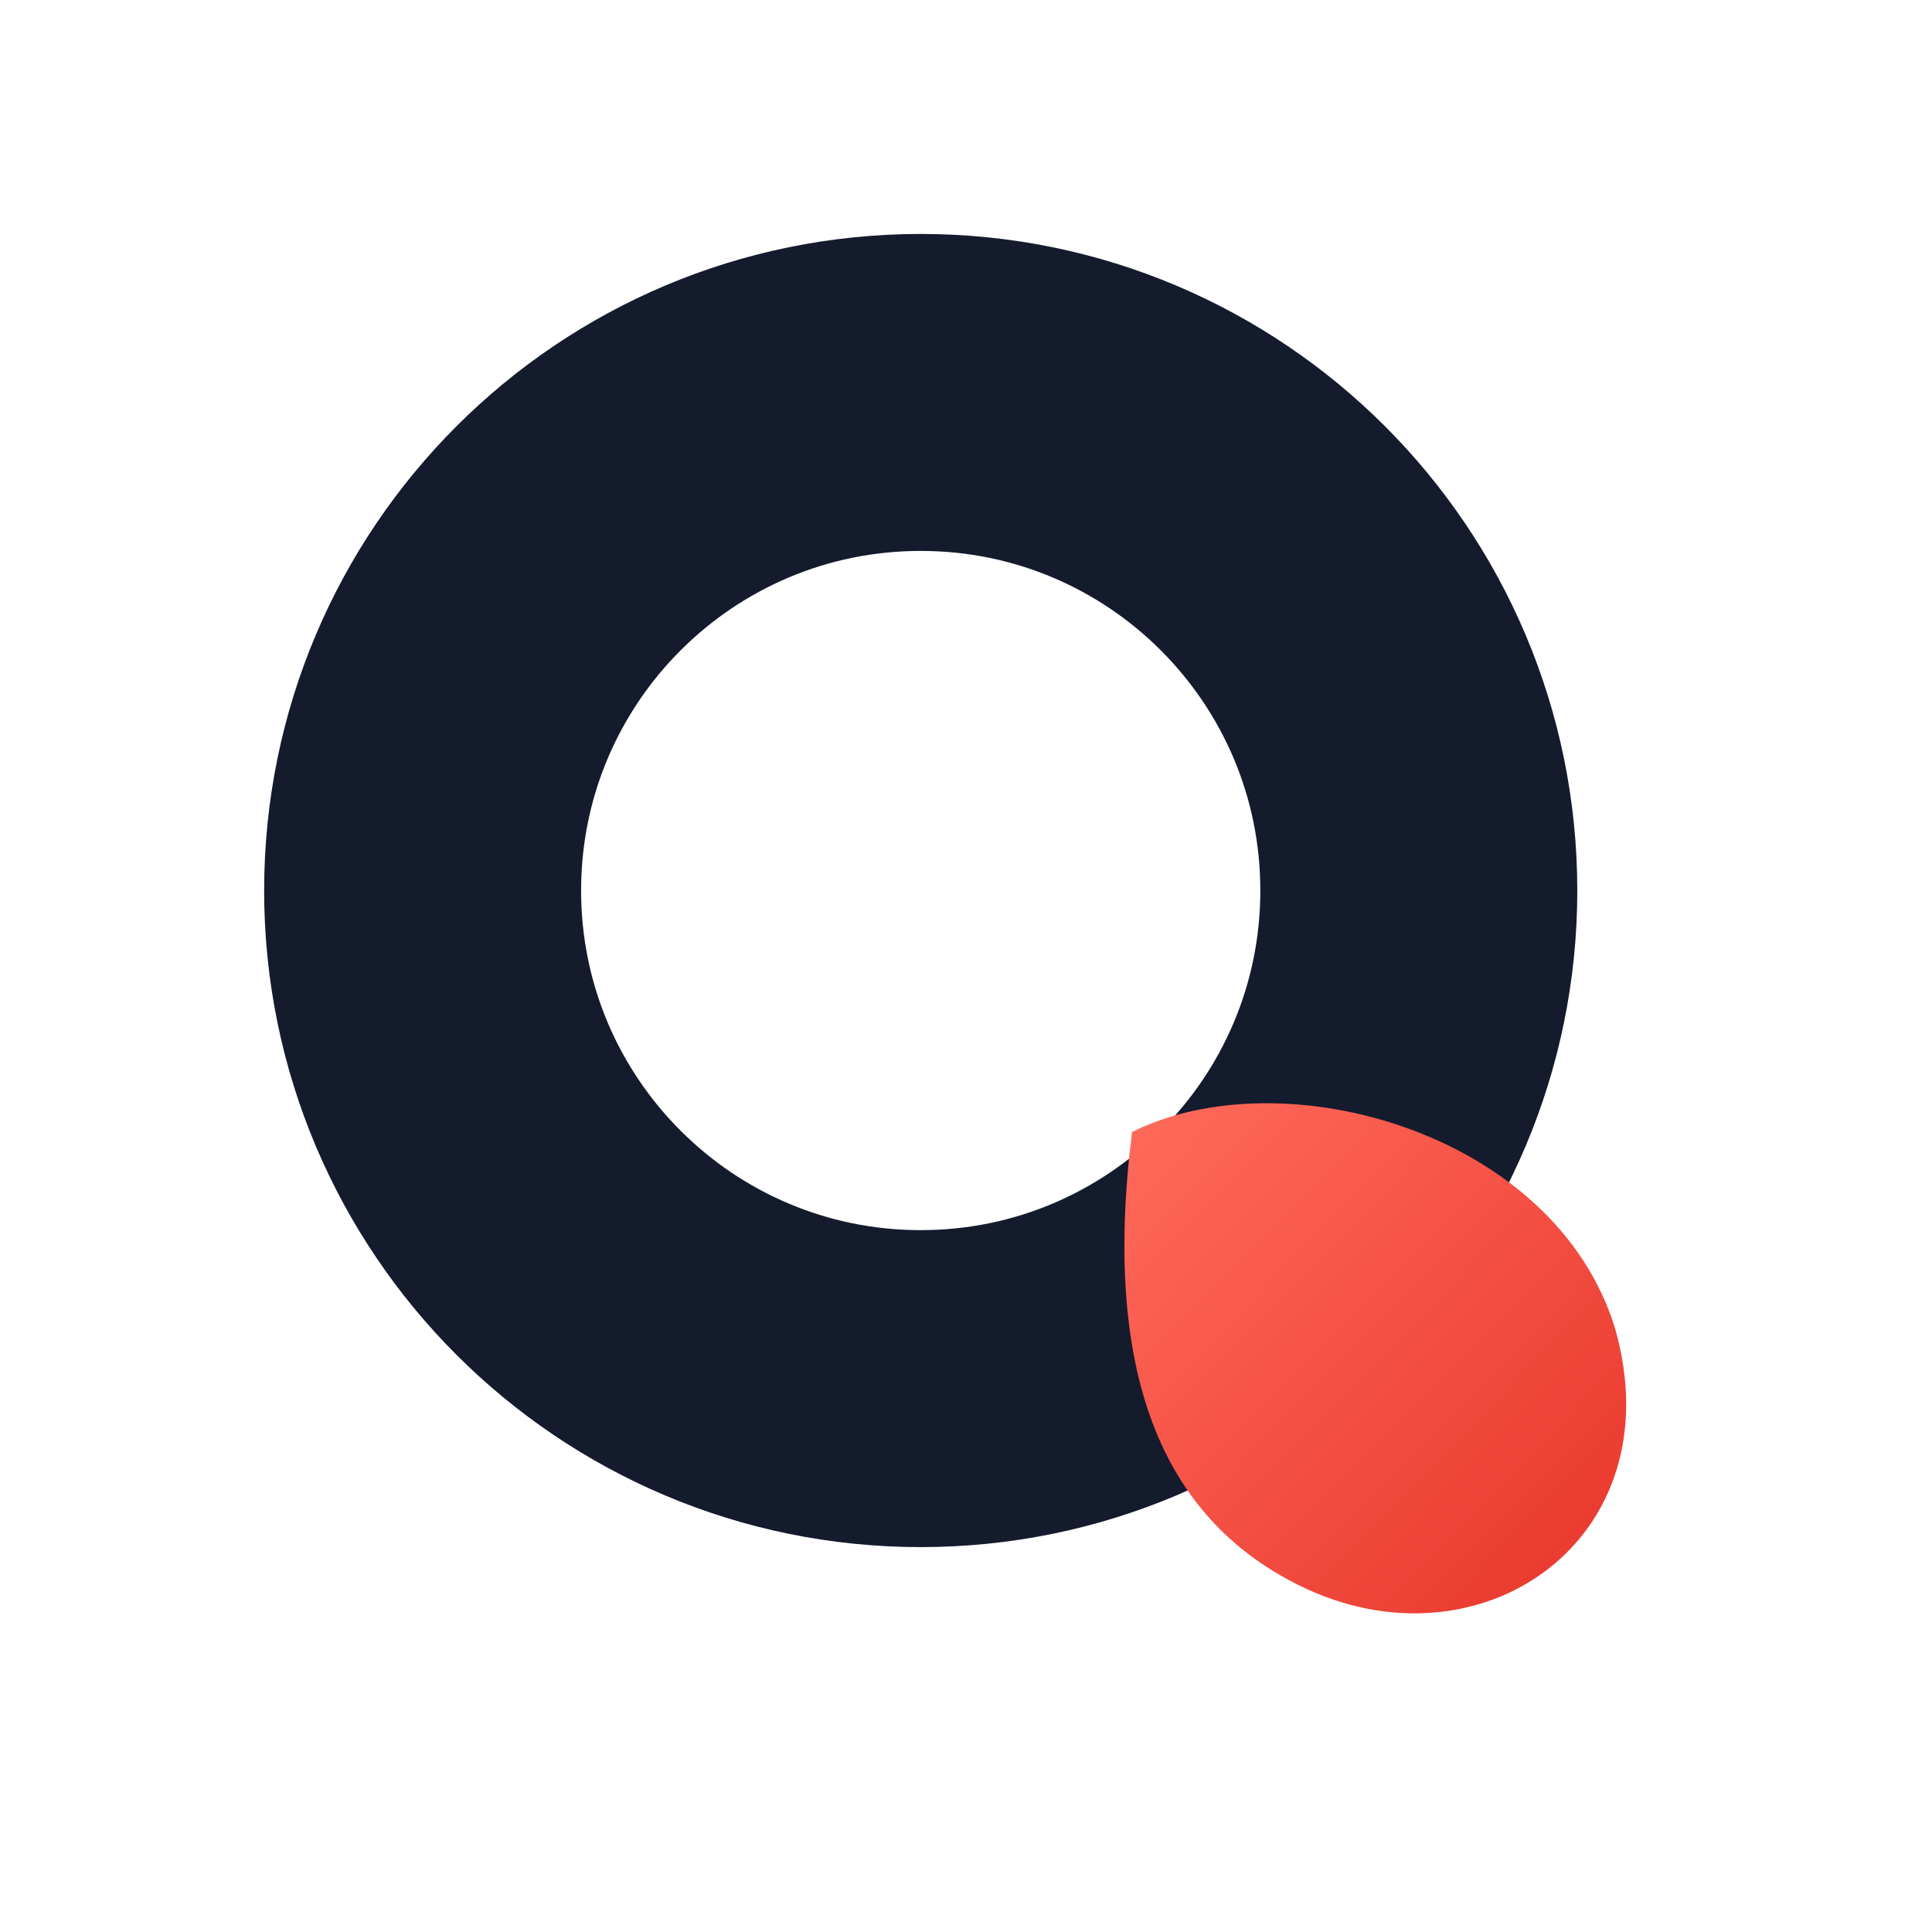
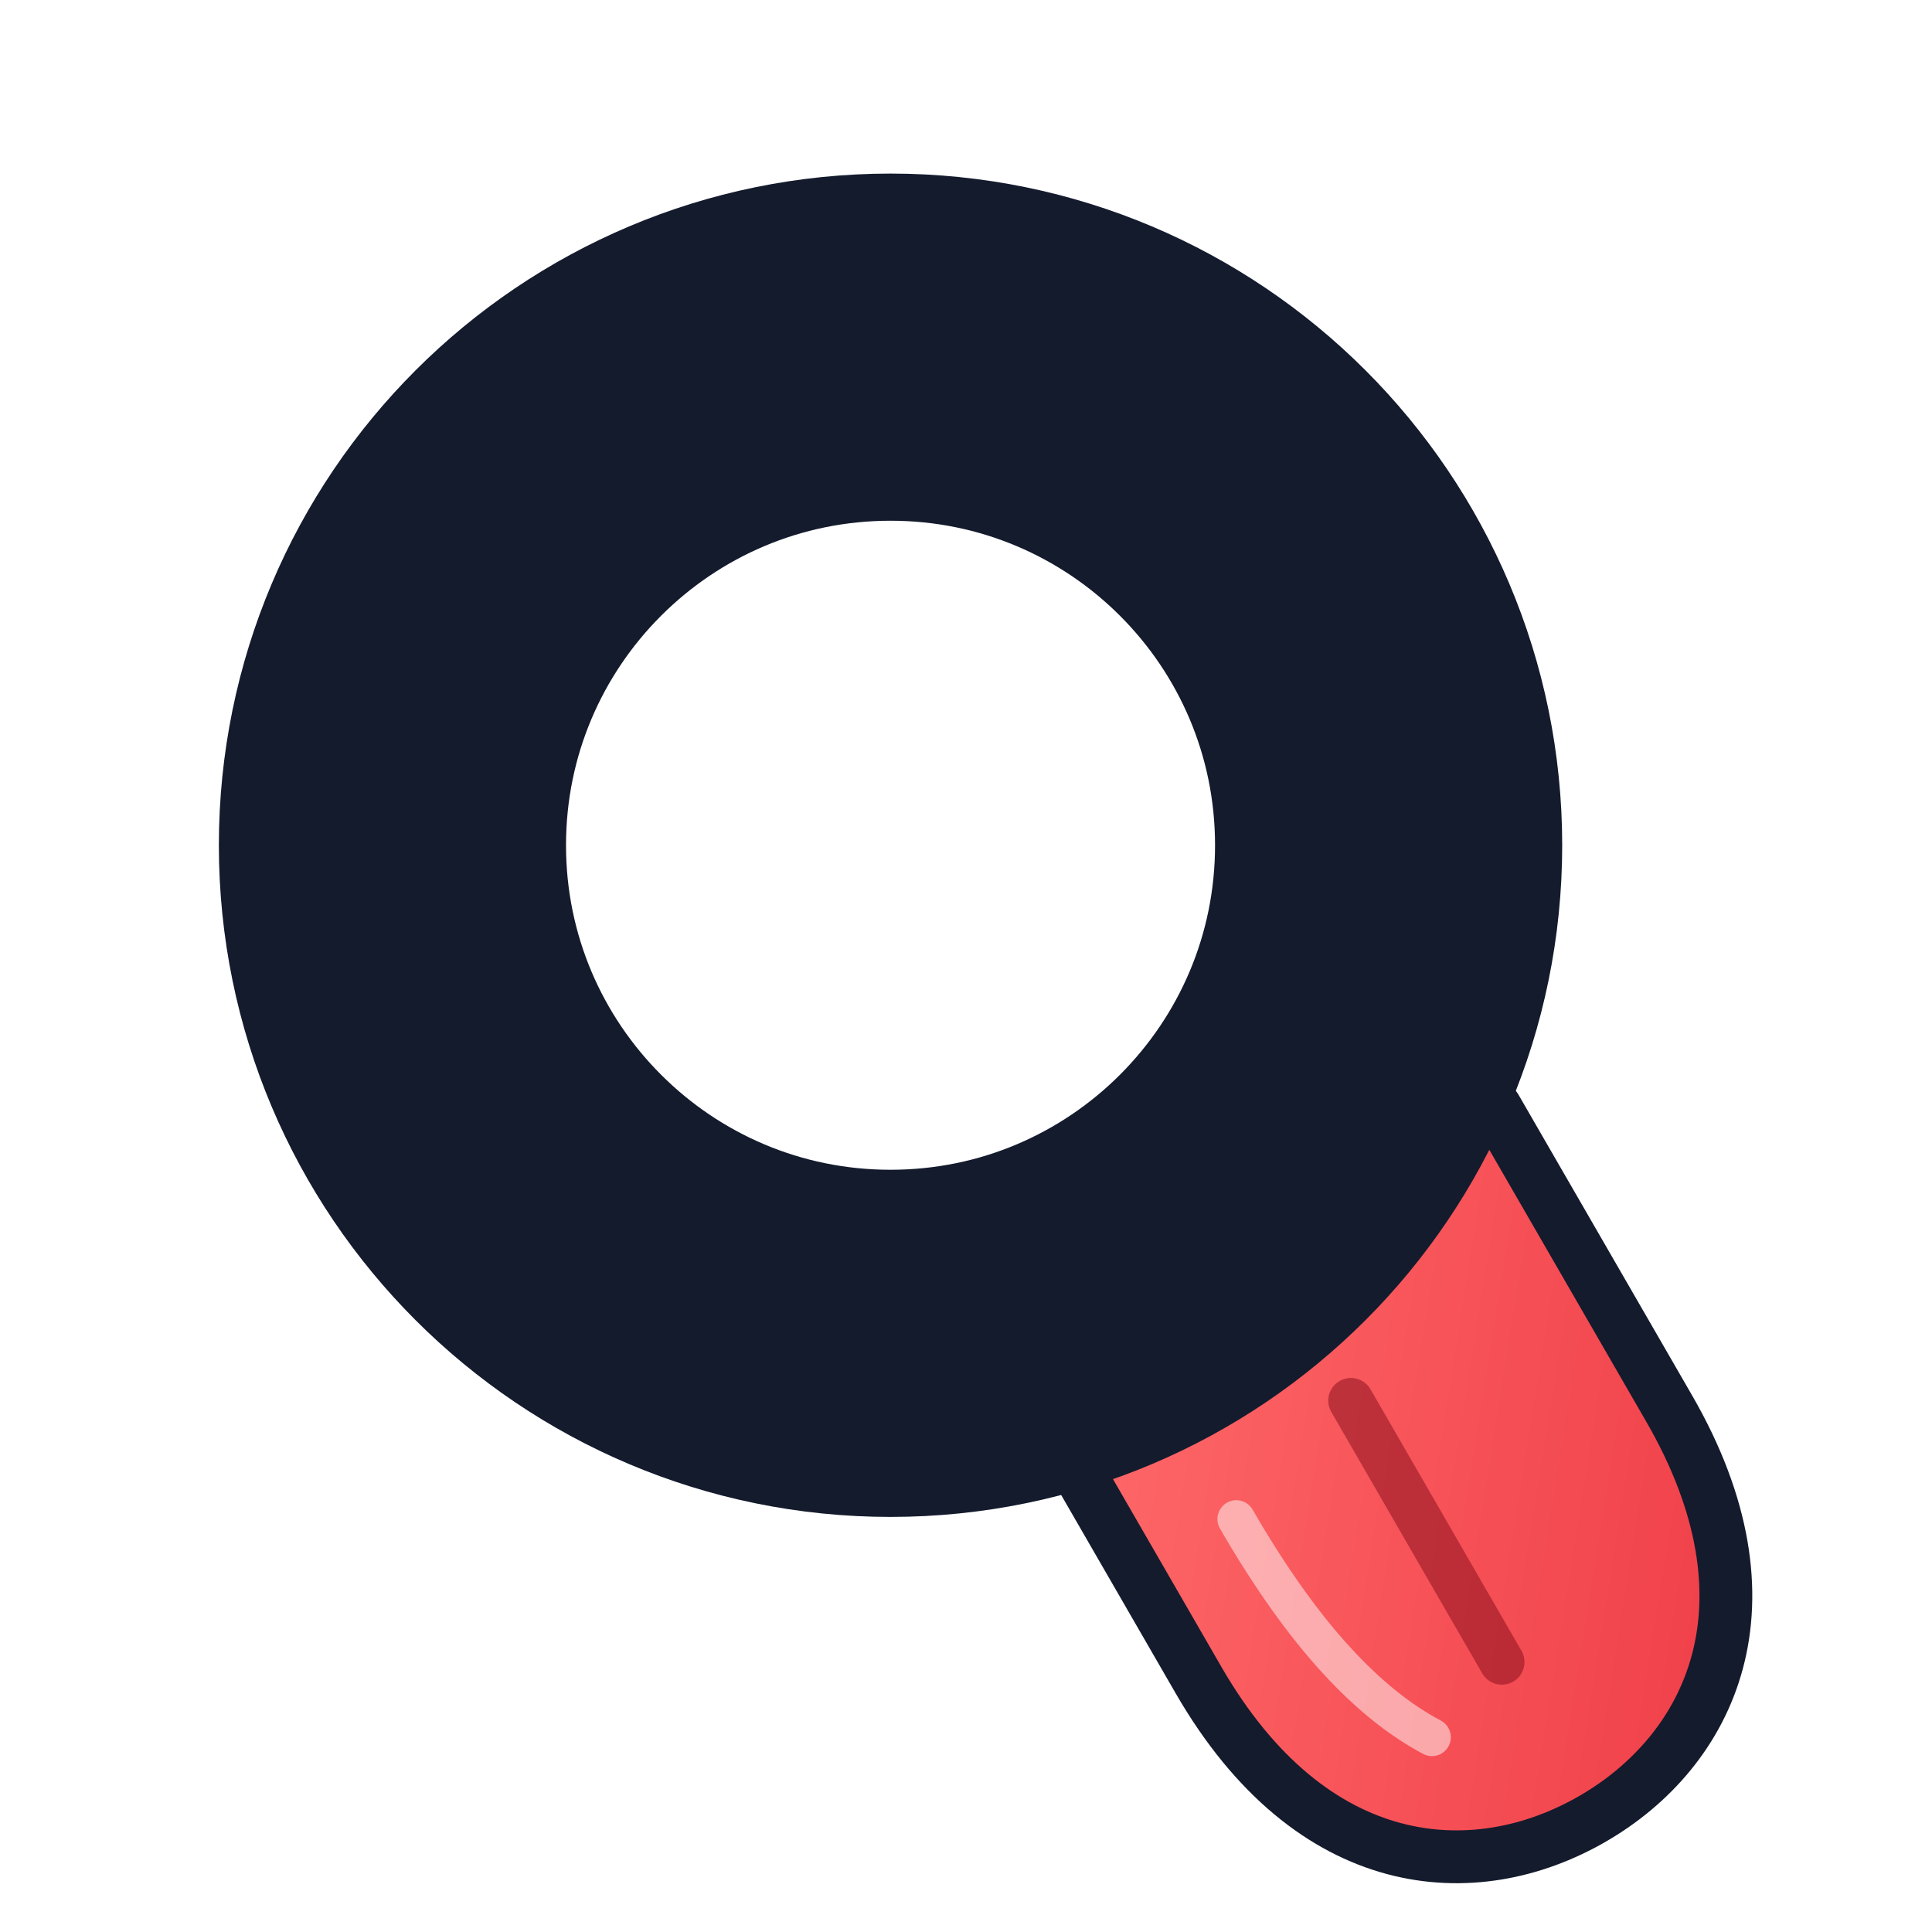
<svg xmlns="http://www.w3.org/2000/svg" viewBox="0 0 256 256">
  <defs>
    <linearGradient id="t" x1="0" y1="0" x2="1" y2="1">
-       <stop offset="0" stop-color="#FF6B5B" />
-       <stop offset="1" stop-color="#E8352B" />
+       <stop offset="0" stop-color="#FF6B6B" />
+       <stop offset="1" stop-color="#EE3A45" />
    </linearGradient>
  </defs>
-   <circle cx="122" cy="118" r="66" fill="none" stroke="#141B2D" stroke-width="42" />
-   <path d="M150 150 C170 140 206 150 214 176 C222 204 196 222 172 210 C154 201 146 182 150 150Z" fill="url(#t)" />
+   <g transform="translate(170 170) rotate(-30)">
+     <path d="M-36 -6 L36 -6 L36 40 C36 70 18 82 0 82 C-18 82 -36 70 -36 40 Z" fill="url(#t)" stroke="#141B2D" stroke-width="7" stroke-linejoin="round" />
+     <path d="M0 18 L0 58" fill="none" stroke="rgba(130,10,25,.5)" stroke-width="6" stroke-linecap="round" />
+     <path d="M-21 24 C-21 42 -18 54 -13 62" fill="none" stroke="rgba(255,255,255,.5)" stroke-width="5" stroke-linecap="round" />
+   </g>
+   <circle cx="118" cy="112" r="66" fill="none" stroke="#141B2D" stroke-width="46" />
</svg>
